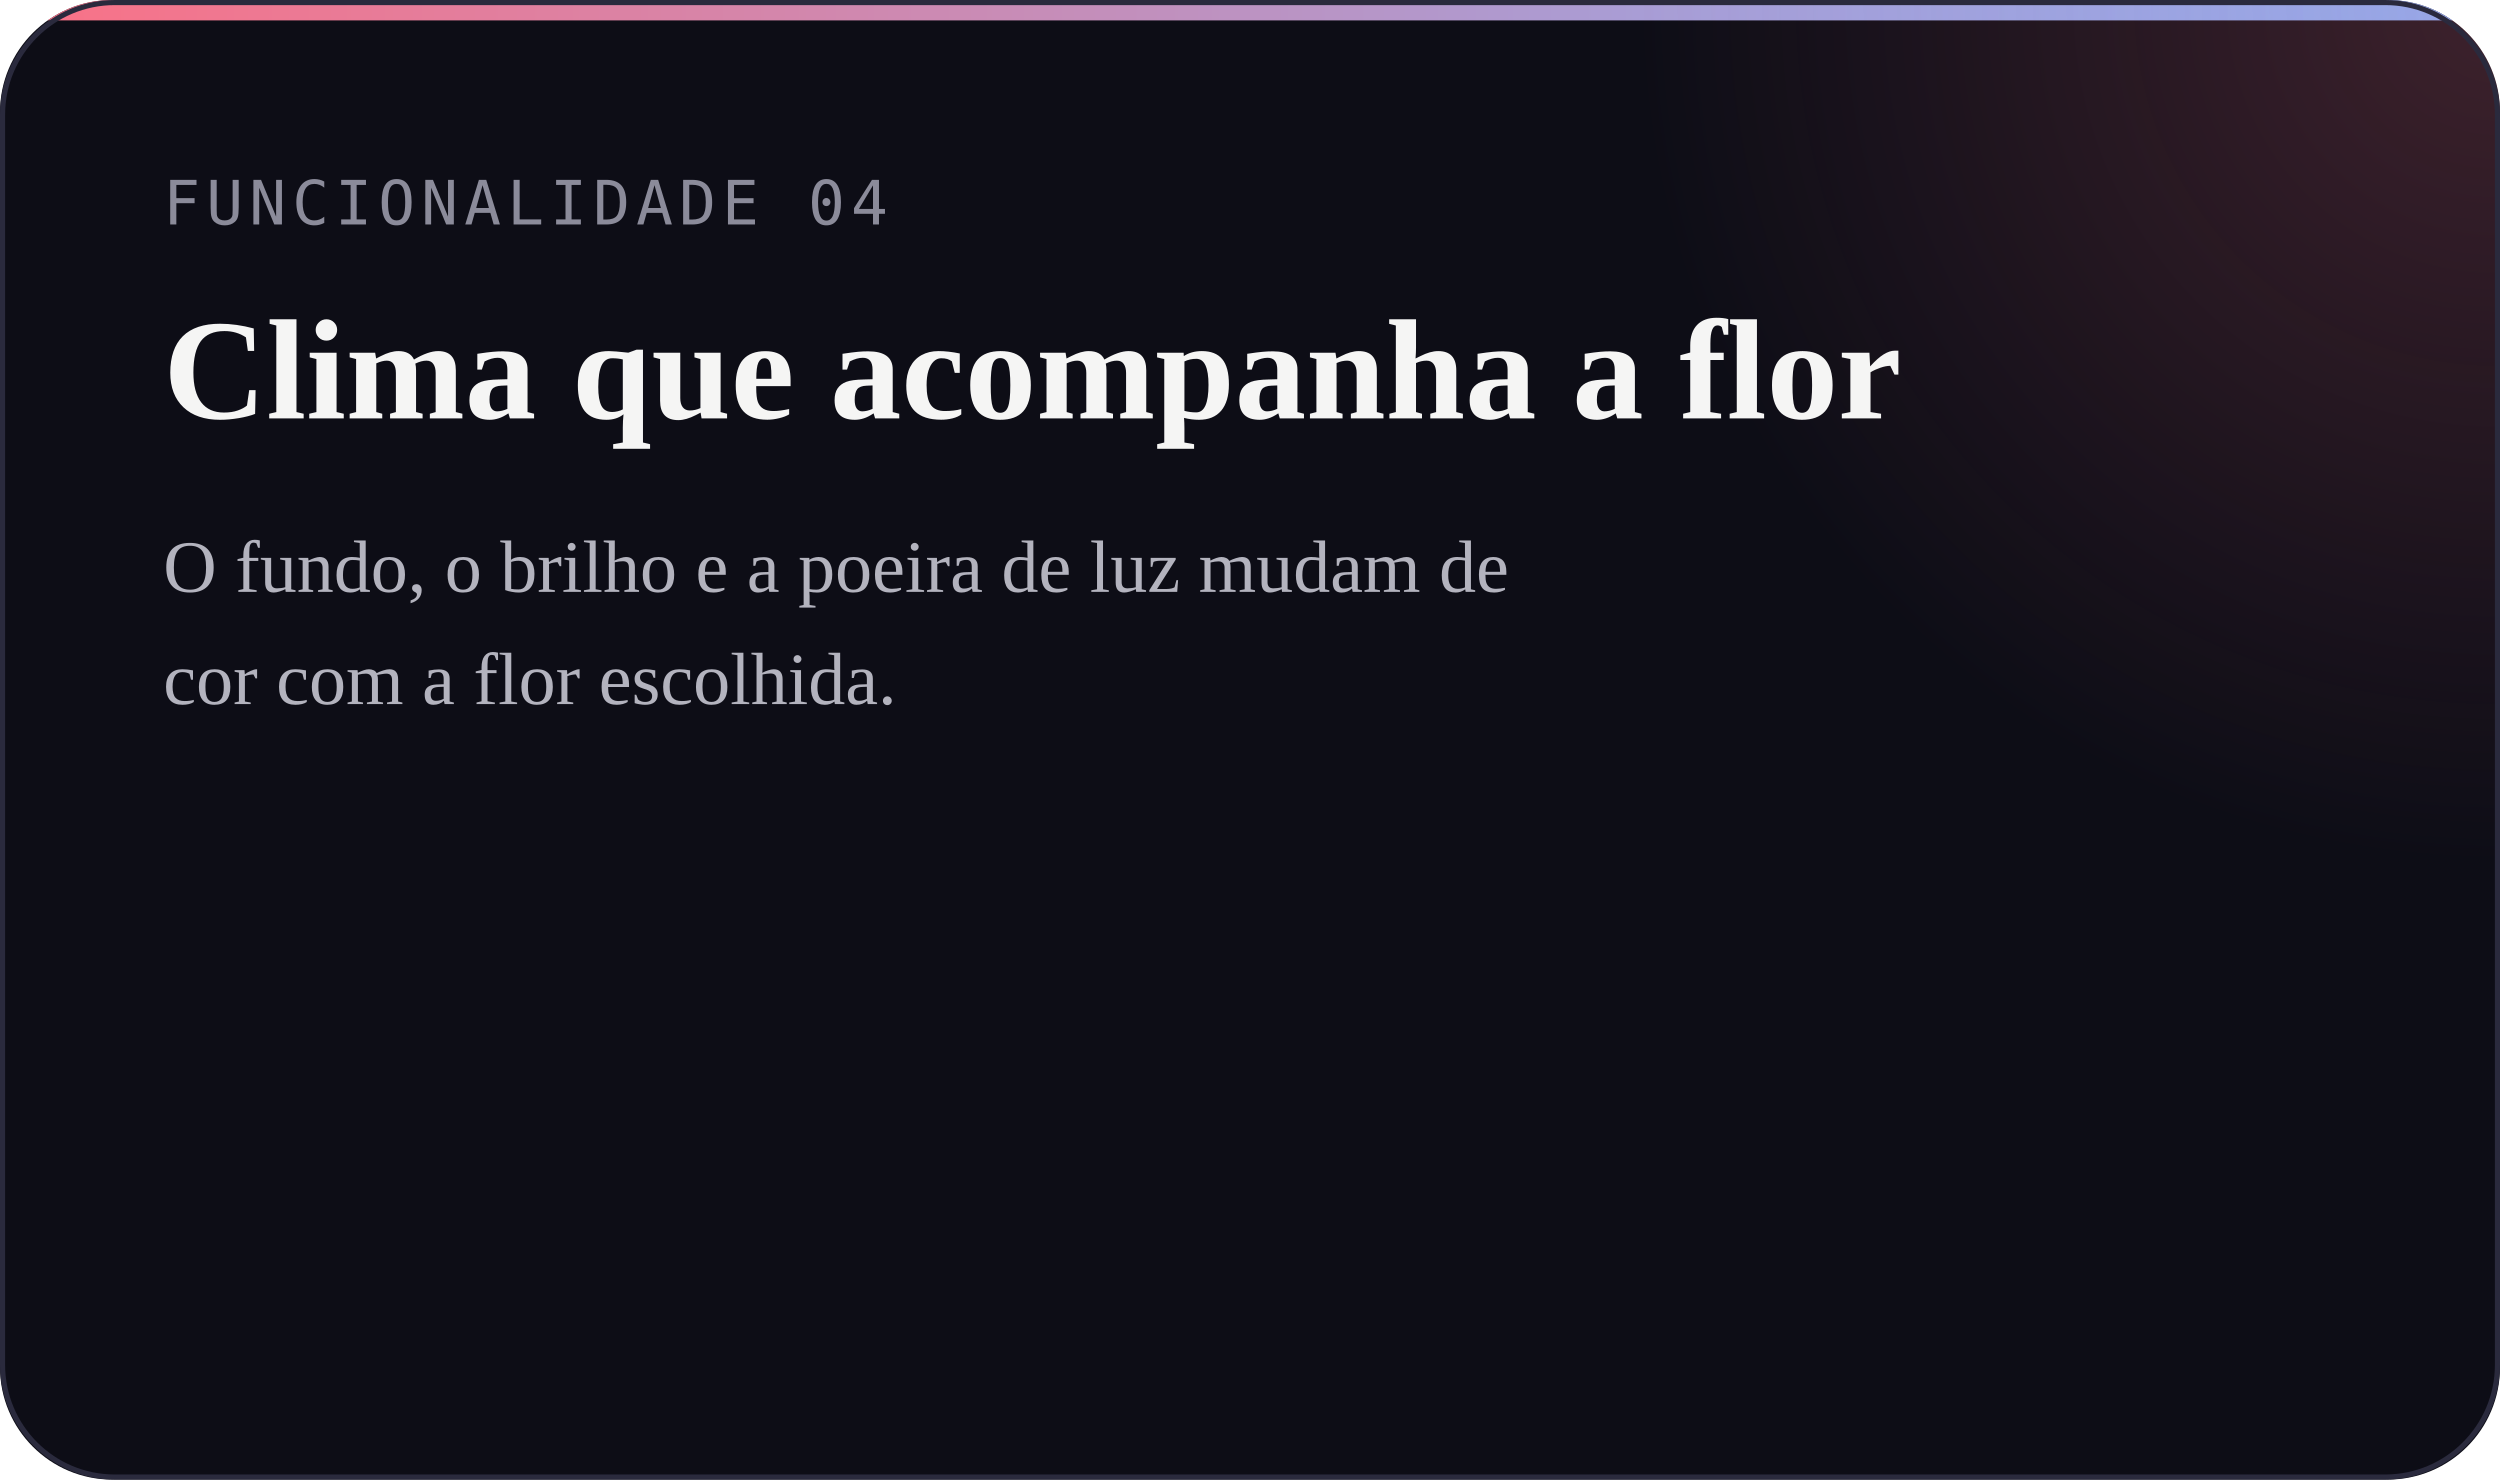
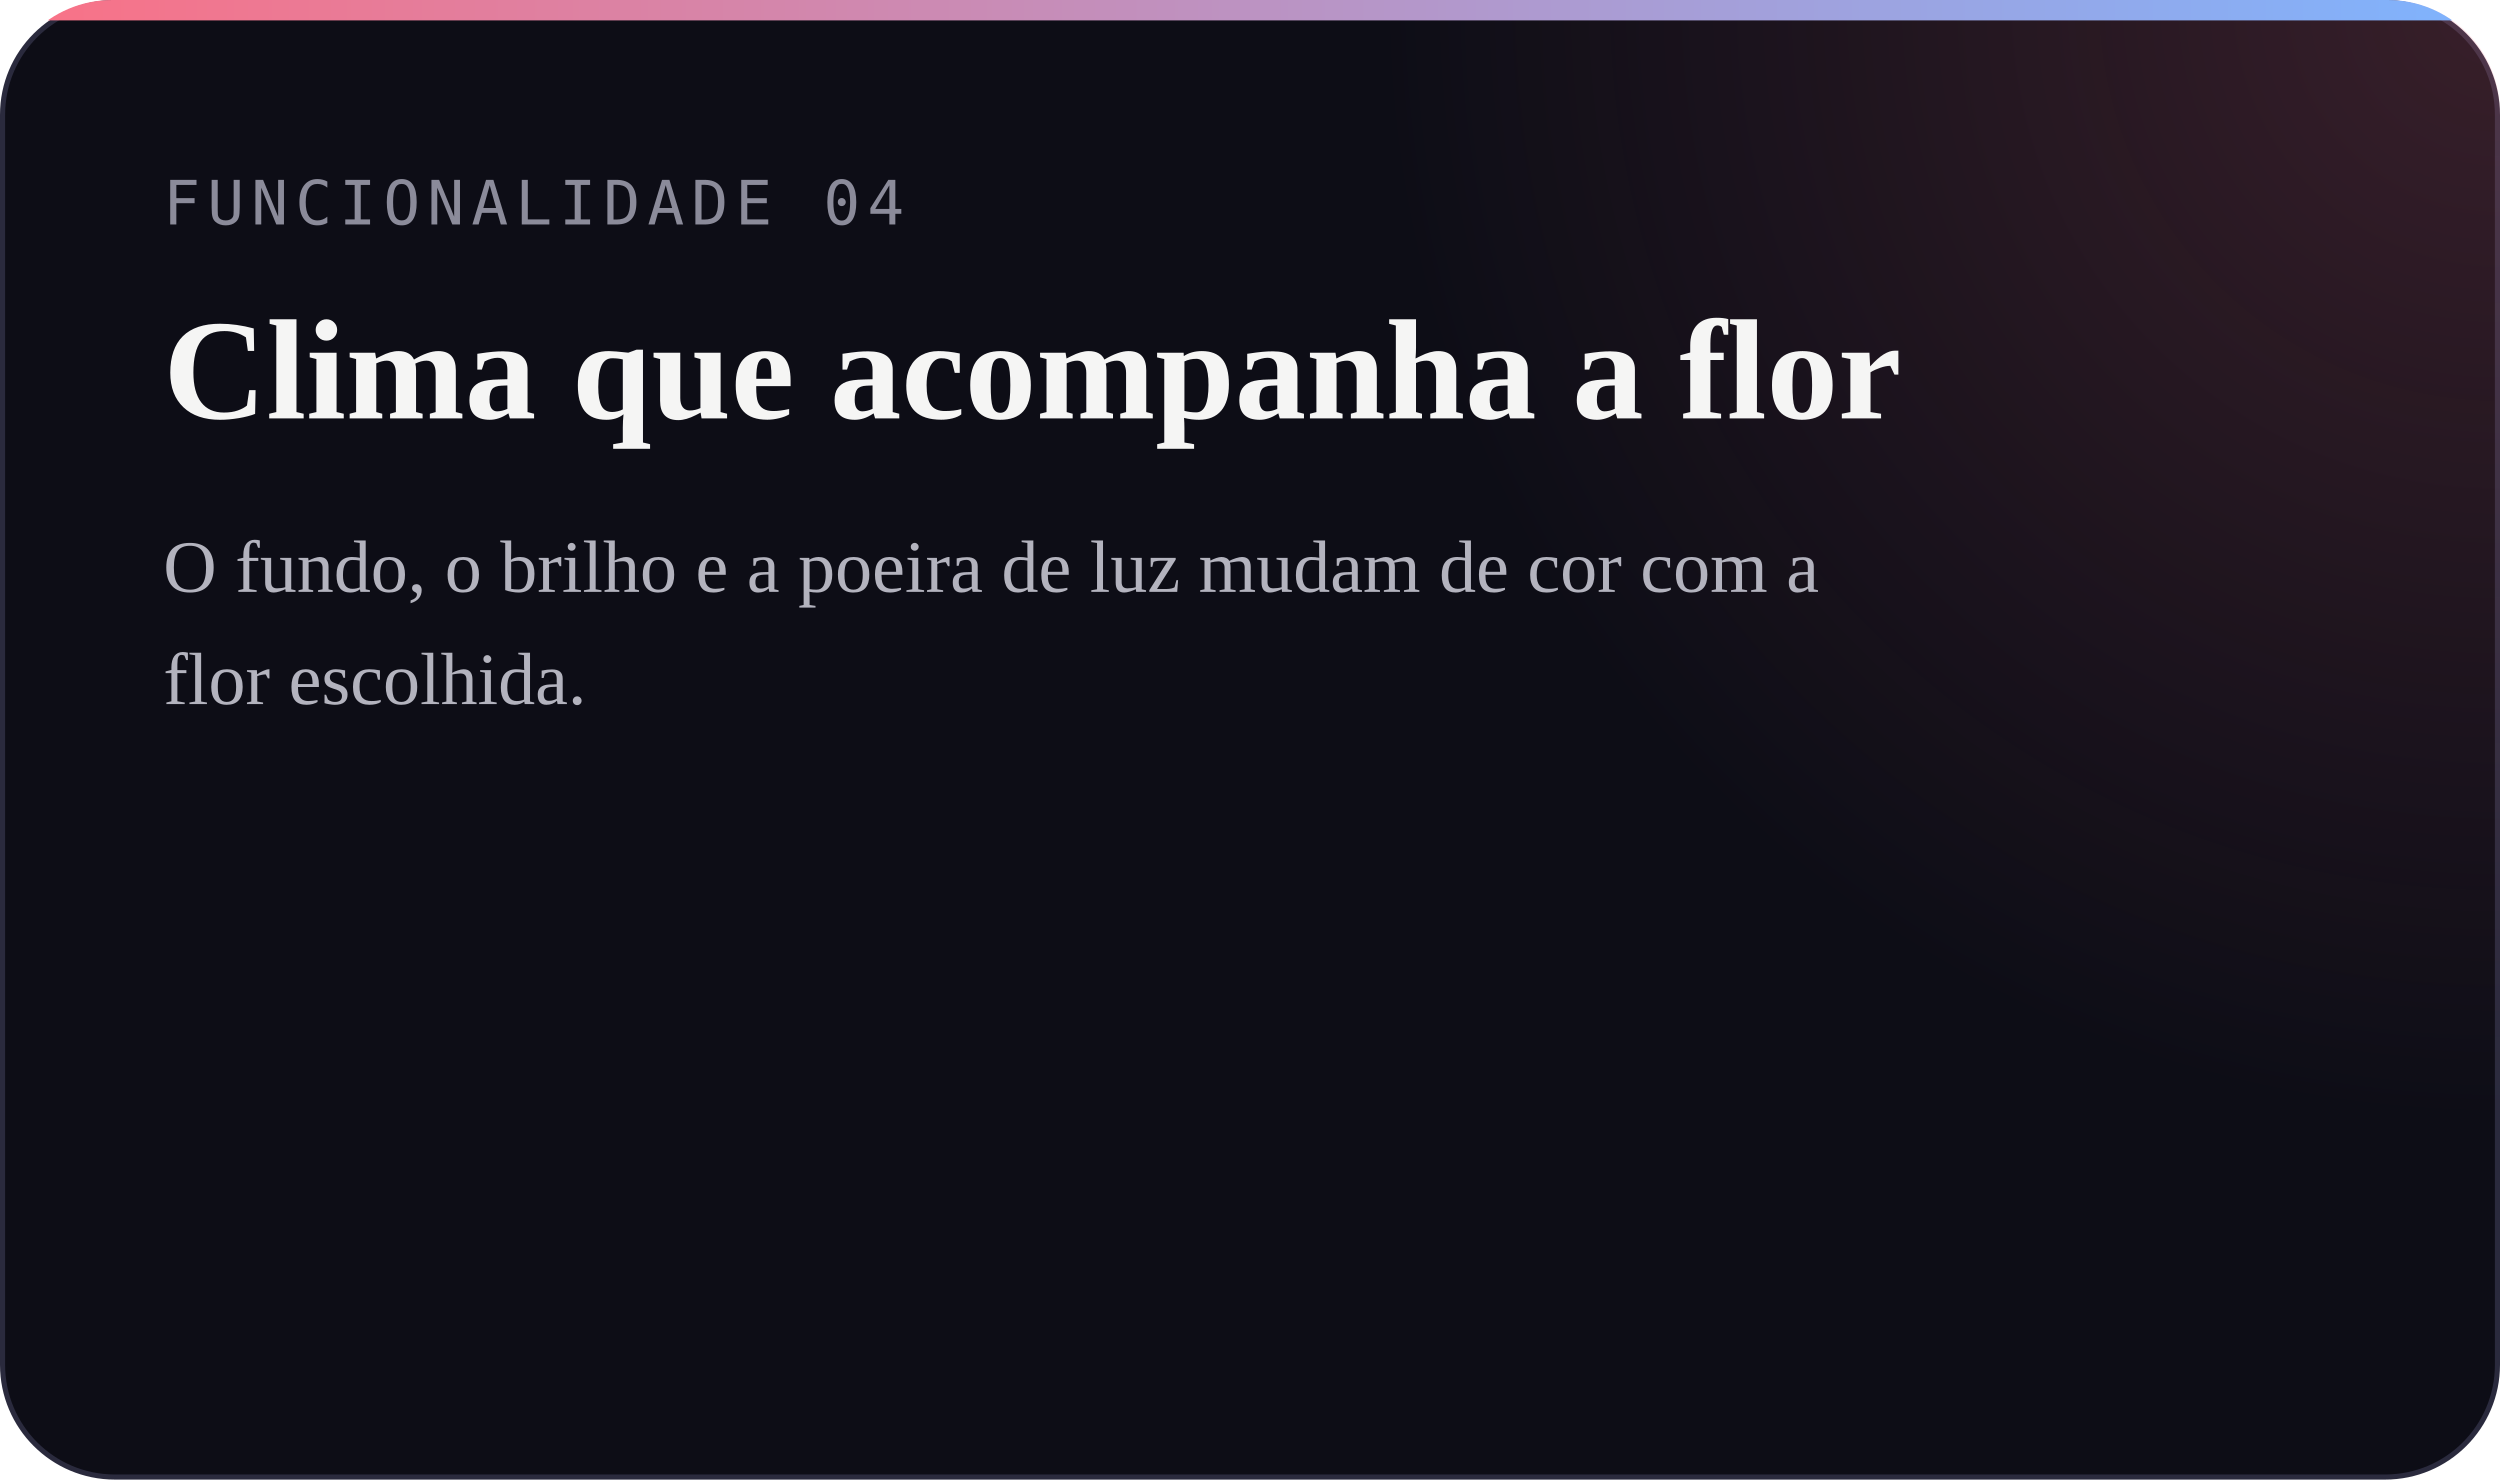
<svg xmlns="http://www.w3.org/2000/svg" width="490" height="290" viewBox="0 0 490 290" role="img" aria-label="Clima que acompanha a flor. O fundo, o brilho e a poeira de luz mudam de cor com a flor escolhida.">
  <defs>
    <linearGradient id="g" x1="0" y1="0" x2="1" y2="0">
      <stop offset="0" stop-color="#fb7185" />
      <stop offset="1" stop-color="#7db4ff" />
    </linearGradient>
-     <radialGradient id="a">
-       <stop offset="0" stop-color="#fb7185" stop-opacity="0.2" />
+     <radialGradient id="fc" gradientUnits="userSpaceOnUse" cx="490" cy="0" r="220">
+       <stop offset="0" stop-color="#fb7185" stop-opacity="0.18" />
      <stop offset="1" stop-color="#fb7185" stop-opacity="0" />
    </radialGradient>
-     <clipPath id="c">
+     <clipPath id="fk">
      <rect width="490" height="290" rx="22" />
    </clipPath>
  </defs>
-   <g clip-path="url(#c)">
-     <rect width="490" height="290" fill="#0d0d16" />
+   <rect x="0.5" y="0.5" width="489" height="289" rx="22" fill="#0d0d16" stroke="#2a2a3d" />
+   <g clip-path="url(#fk)">
+     <rect width="490" height="290" fill="url(#fc)" />
    <rect width="490" height="4" fill="url(#g)" />
-     <circle cx="490" cy="0" r="170" fill="url(#a)" />
  </g>
-   <rect x=".5" y=".5" width="489" height="289" rx="22" fill="none" stroke="#2a2a3d" />
-   <text x="32" y="44" font-family="'Cascadia Code',Menlo,Consolas,monospace" font-size="12" letter-spacing="1.2" fill="#8b8b9a">FUNCIONALIDADE 04</text>
+   <text x="32" y="44" font-family="'Cascadia Code',Menlo,Consolas,monospace" font-size="12" letter-spacing="1.4" fill="#8b8b9a">FUNCIONALIDADE 04</text>
  <text x="32" y="82" font-family="'Cormorant Garamond',Georgia,'Times New Roman',serif" font-size="28" font-weight="700" fill="#f5f5f4">Clima que acompanha a flor</text>
-   <text x="32" y="116" font-family="'Cormorant Garamond',Georgia,'Times New Roman',serif" font-size="14.5" fill="#b3b3be">O fundo, o brilho e a poeira de luz mudam de</text>
-   <text x="32" y="138" font-family="'Cormorant Garamond',Georgia,'Times New Roman',serif" font-size="14.5" fill="#b3b3be">cor com a flor escolhida.</text>
+   <text x="32" y="116" font-family="'Cormorant Garamond',Georgia,'Times New Roman',serif" font-size="14.5" fill="#b3b3be">O fundo, o brilho e a poeira de luz mudam de cor com a</text>
+   <text x="32" y="138" font-family="'Cormorant Garamond',Georgia,'Times New Roman',serif" font-size="14.5" fill="#b3b3be">flor escolhida.</text>
</svg>
